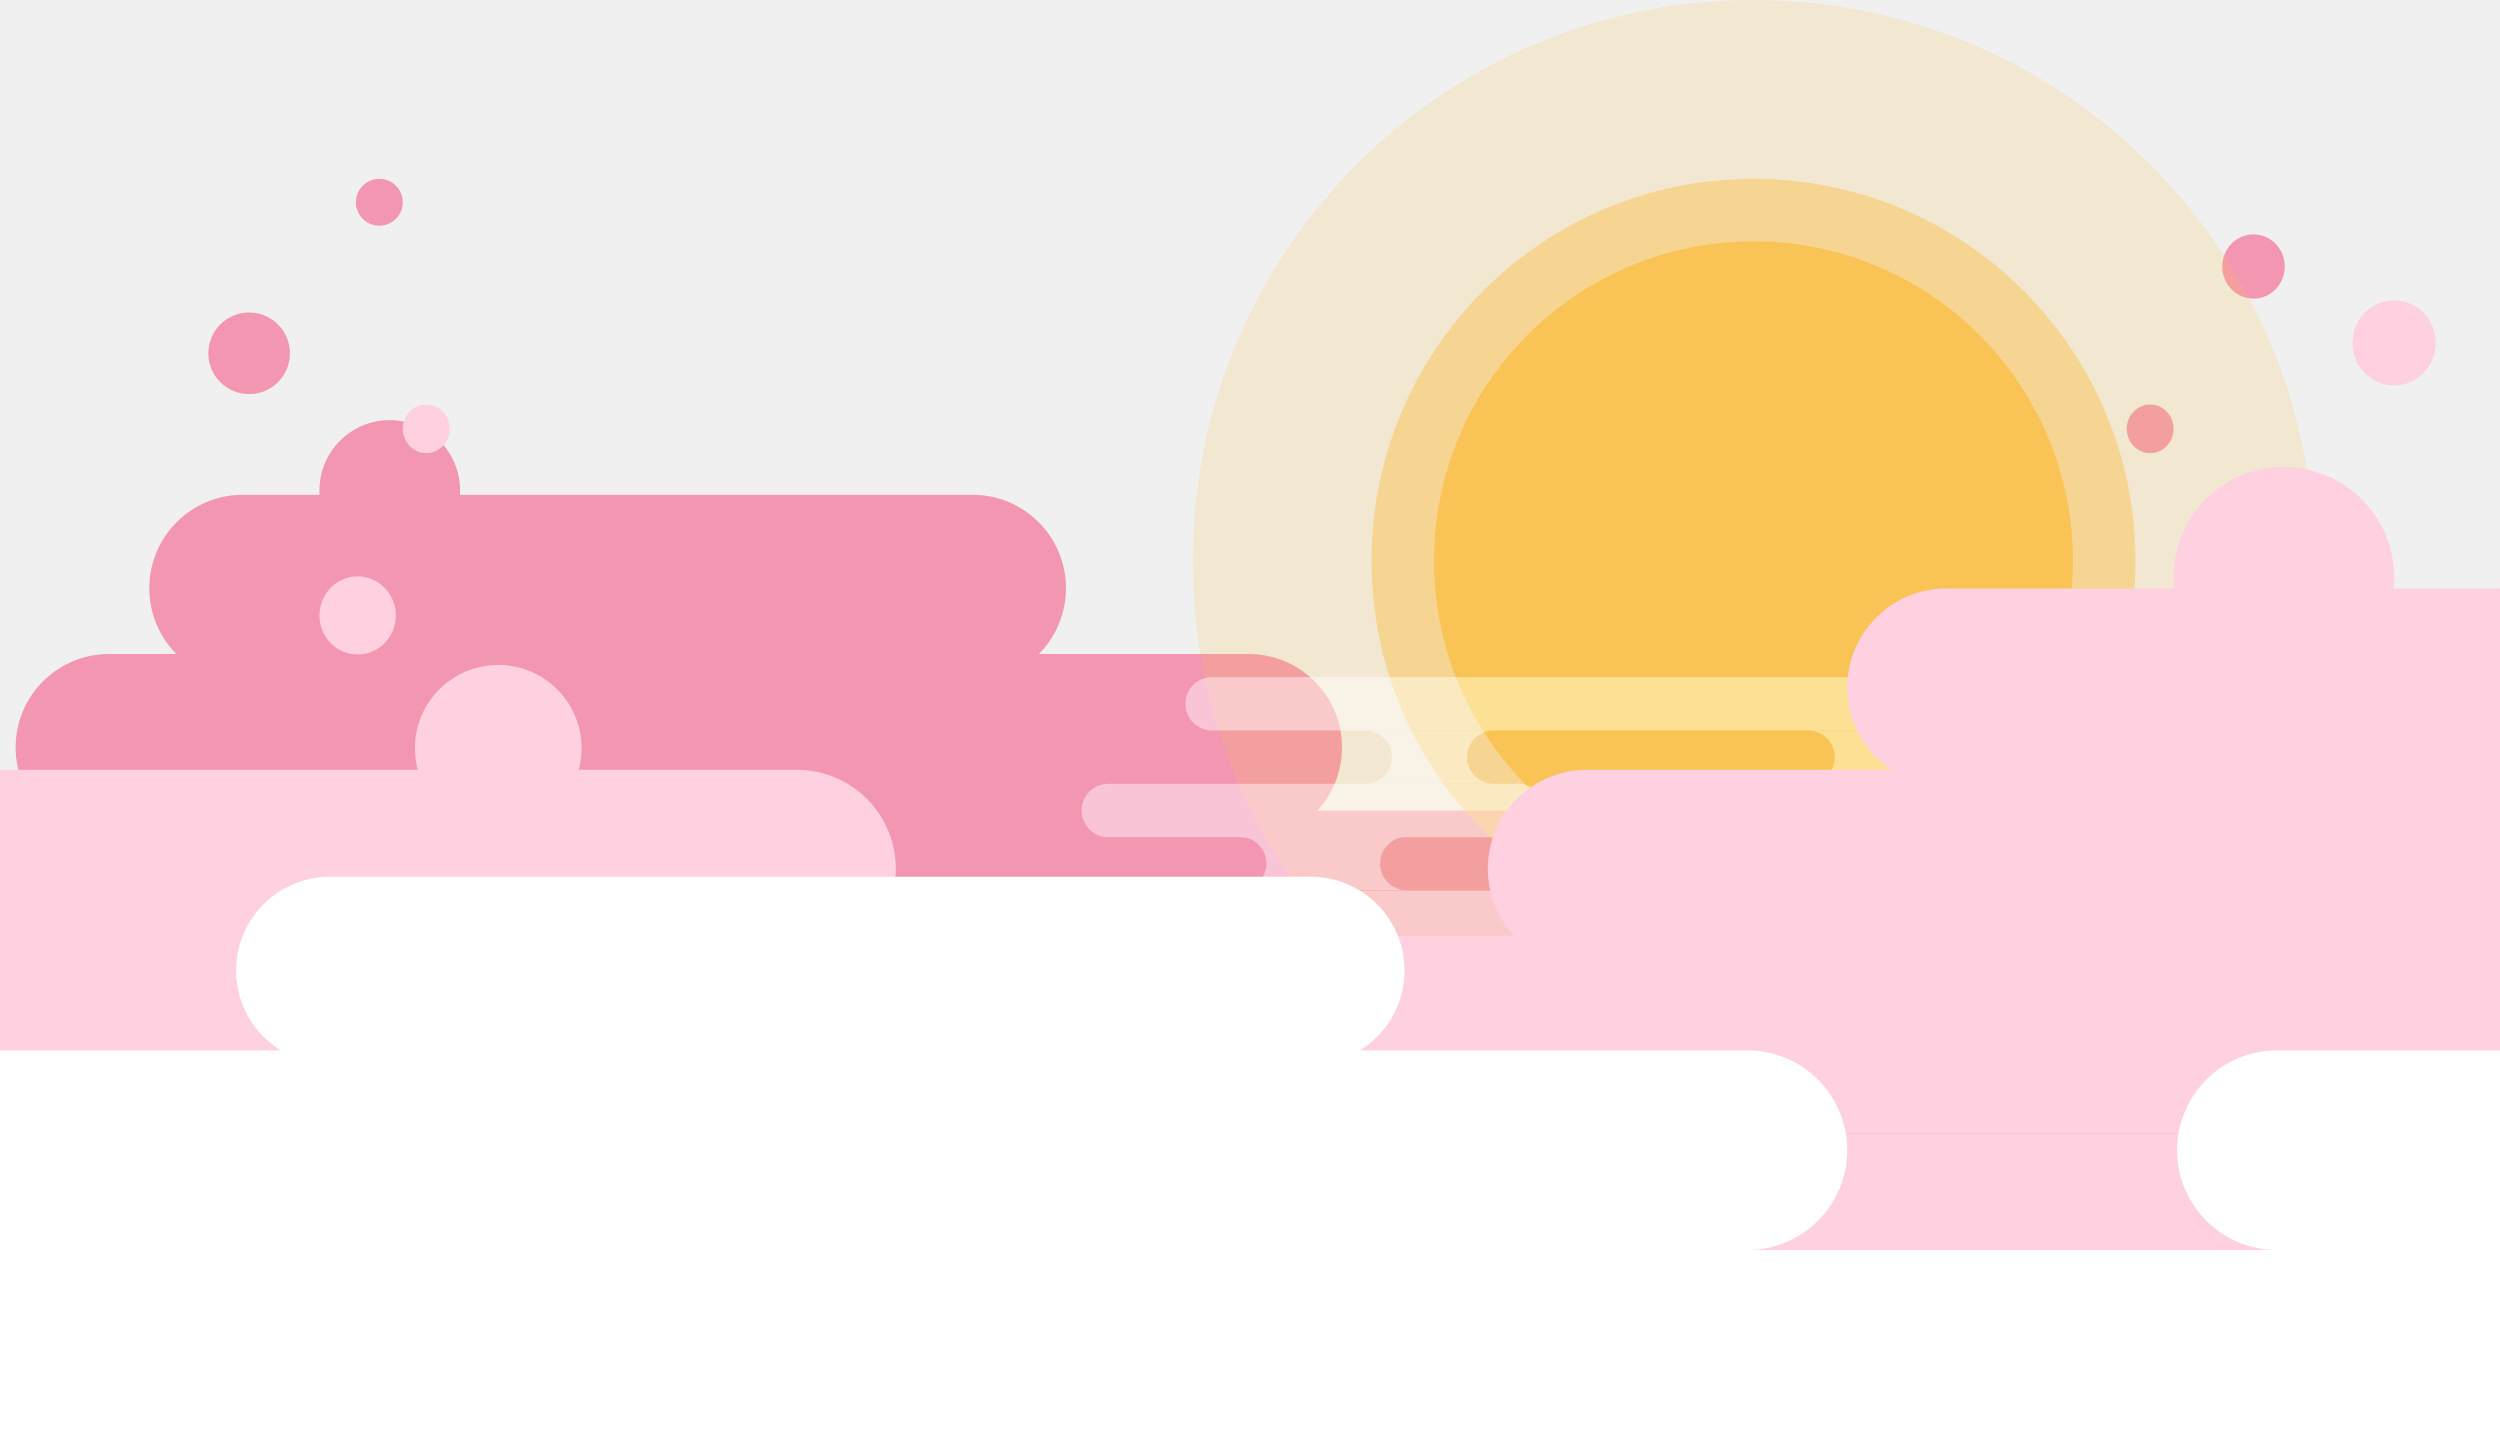
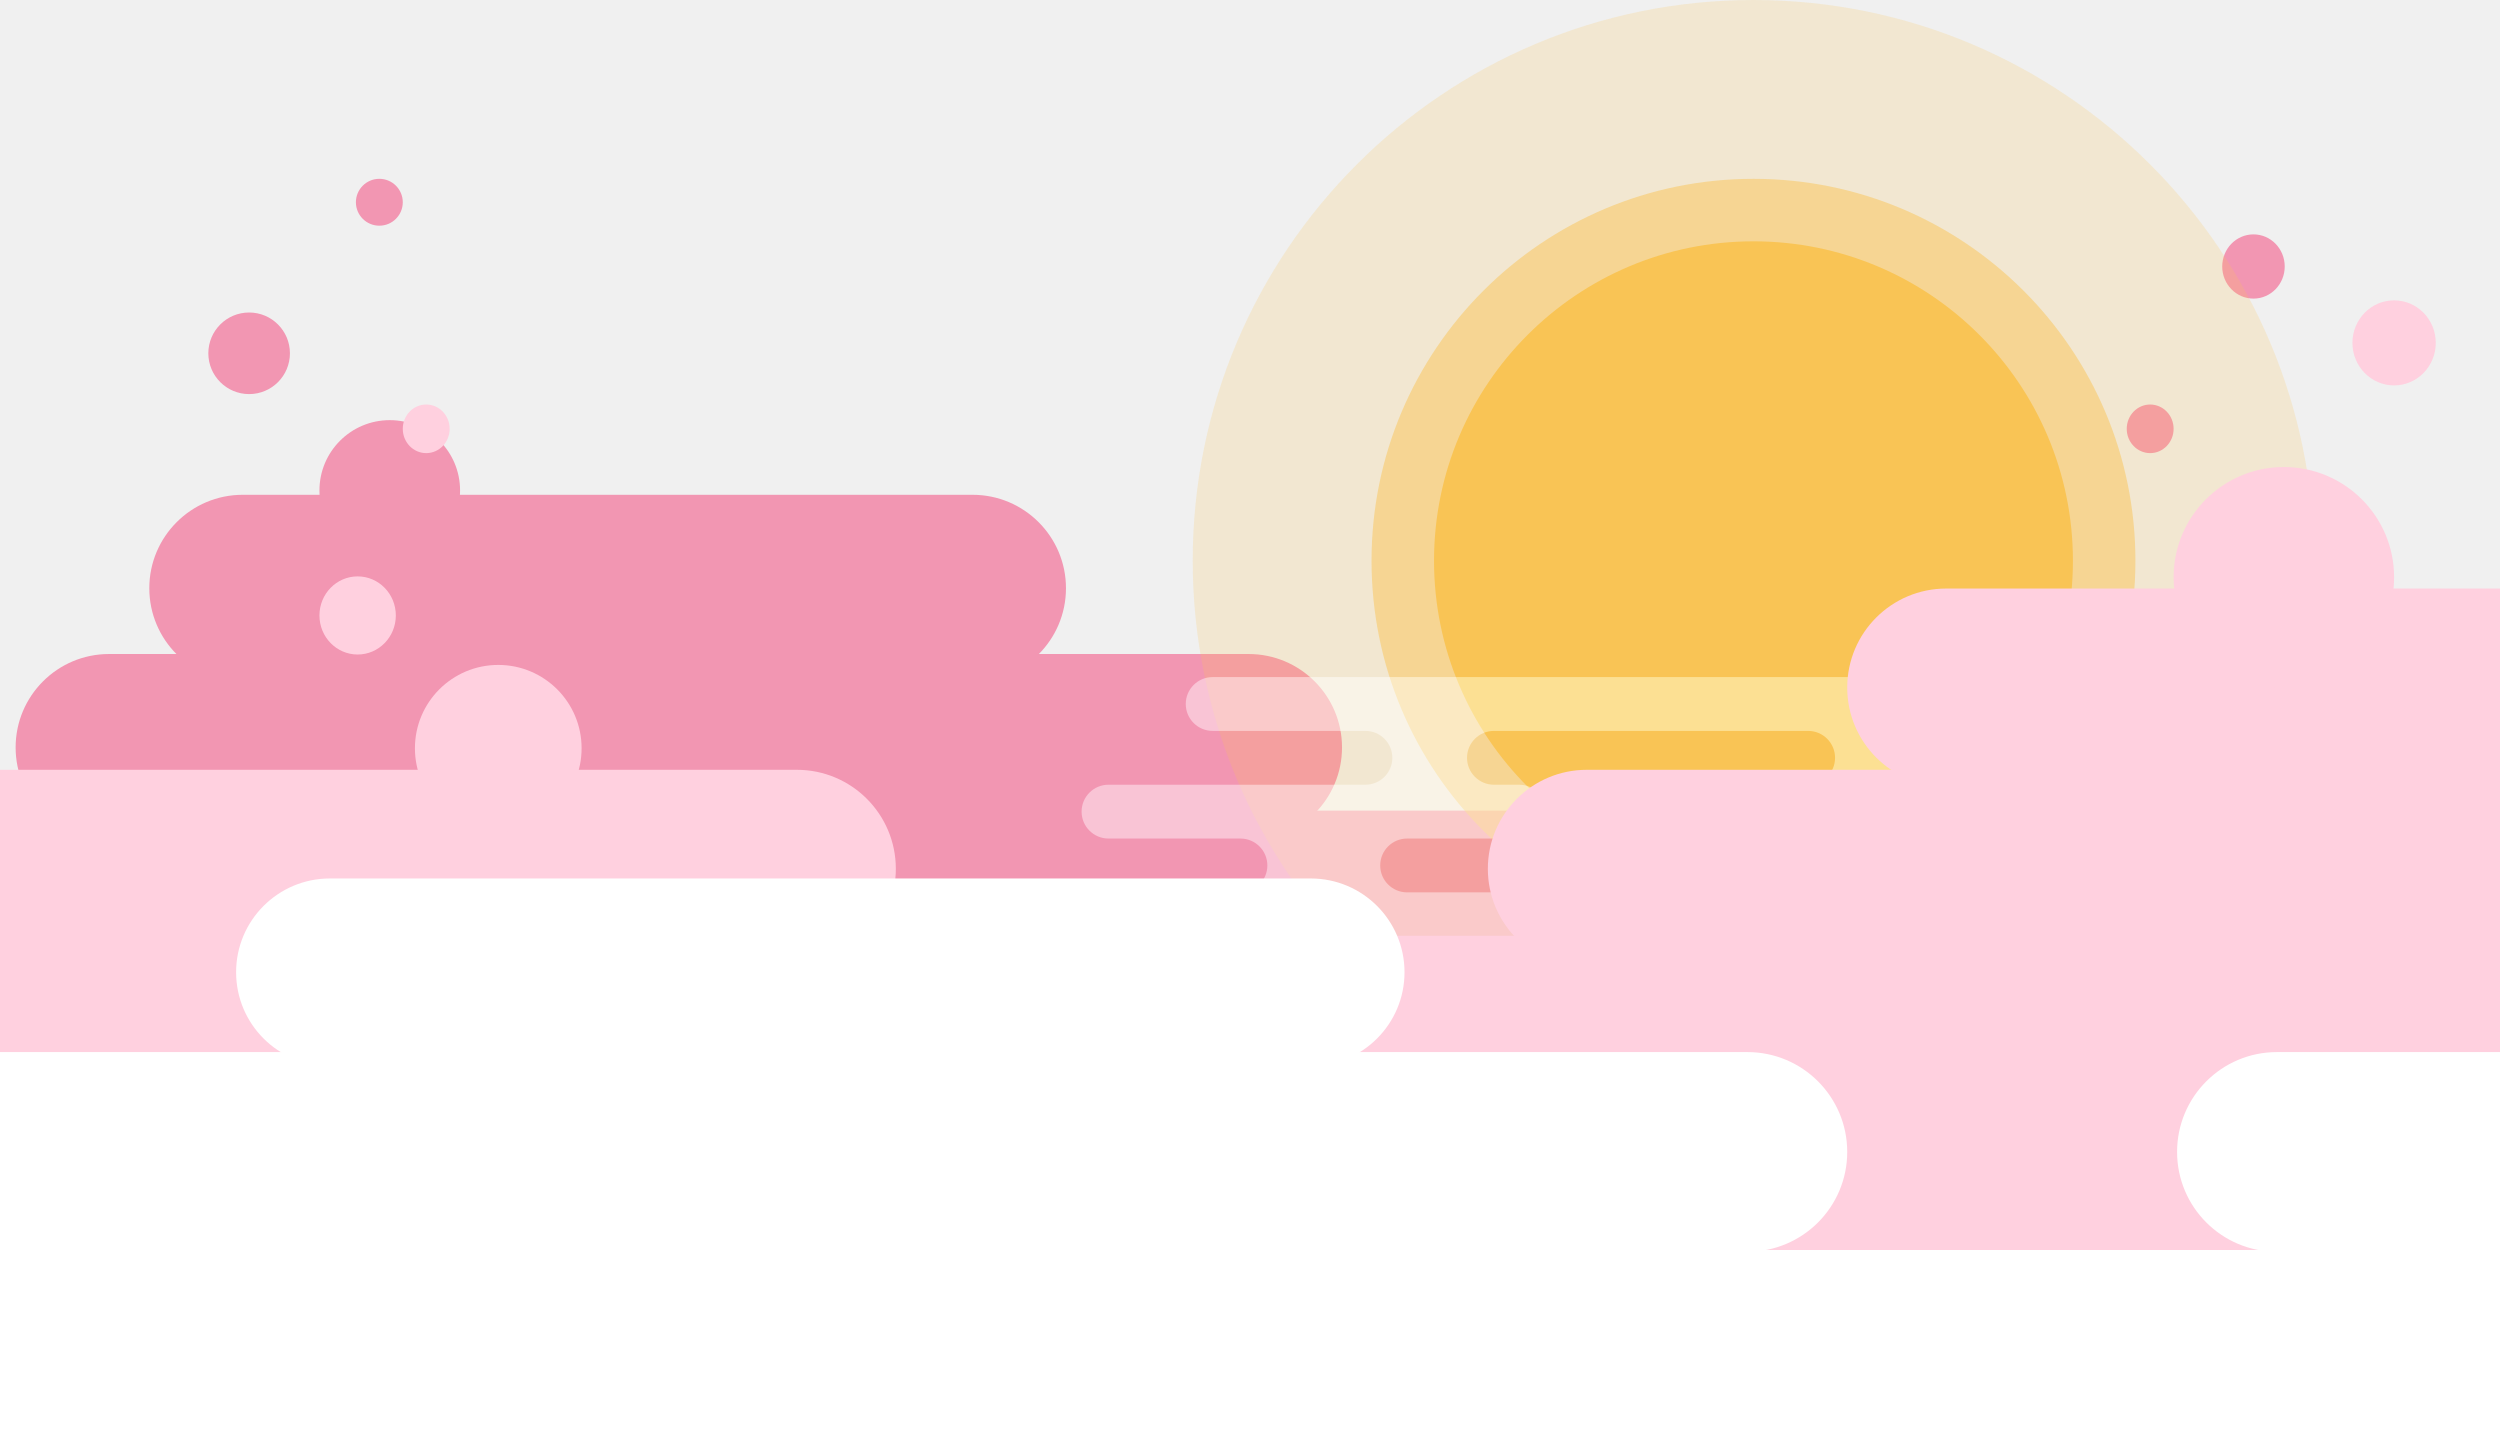
<svg xmlns="http://www.w3.org/2000/svg" width="1440" height="835" viewBox="0 0 1440 835" fill="none">
  <rect x="1604" y="574.532" width="1149" height="107.627" rx="53.813" transform="rotate(-180 1604 574.532)" fill="#F296B2" />
  <rect x="1770" y="667" width="1781" height="92.468" rx="46.234" transform="rotate(-180 1770 667)" fill="#F296B2" />
  <rect x="773" y="484.337" width="764" height="107.627" rx="53.813" transform="rotate(-180 773 484.337)" fill="#F296B2" />
  <rect x="614" y="392.627" width="528" height="107.627" rx="53.813" transform="rotate(-180 614 392.627)" fill="#F296B2" />
  <rect x="265" y="574.532" width="516" height="107.627" rx="53.813" transform="rotate(-180 265 574.532)" fill="#F296B2" />
  <circle cx="224.5" cy="282.5" r="40.5" fill="#F296B2" />
  <circle cx="143.5" cy="203.5" r="23.5" fill="#F296B2" />
  <circle cx="218.5" cy="116.5" r="13.5" fill="#F296B2" />
  <ellipse cx="1298" cy="153.5" rx="18" ry="18.5" fill="#F296B2" />
  <ellipse cx="1238.5" cy="247" rx="13.5" ry="14" fill="#F296B2" />
  <circle opacity="0.2" cx="1010" cy="323" r="323" fill="#F9C455" />
  <circle opacity="0.5" cx="1010" cy="323" r="220" fill="#F9C455" />
  <circle cx="1010" cy="323" r="184" fill="#F9C455" />
  <g style="mix-blend-mode:soft-light">
-     <rect width="507.846" height="30.744" rx="15.372" transform="matrix(-1 0 0 1 1190.63 390)" fill="white" />
-     <rect width="267.018" height="30.744" rx="15.372" transform="matrix(-1 0 0 1 1190.63 451.488)" fill="white" />
-     <rect width="267.018" height="30.744" rx="15.372" transform="matrix(-1 0 0 1 890.018 451.488)" fill="white" />
-     <path fill-rule="evenodd" clip-rule="evenodd" d="M1137.68 451.488H1041.46C1049.95 451.488 1056.83 444.606 1056.83 436.116C1056.83 427.626 1049.95 420.744 1041.46 420.744H1137.68C1129.19 420.744 1122.31 427.626 1122.31 436.116C1122.31 444.606 1129.19 451.488 1137.68 451.488ZM786.399 451.488H860.412C851.922 451.488 845.04 444.606 845.04 436.116C845.04 427.626 851.922 420.744 860.412 420.744H786.399C794.888 420.744 801.771 427.626 801.771 436.116C801.771 444.606 794.888 451.488 786.399 451.488Z" fill="white" />
-     <path fill-rule="evenodd" clip-rule="evenodd" d="M714.064 512.787H810.282C801.792 512.787 794.91 505.904 794.91 497.415C794.91 488.925 801.792 482.043 810.282 482.043H714.064C722.554 482.043 729.436 488.925 729.436 497.415C729.436 505.904 722.554 512.787 714.064 512.787ZM1065.34 512.787H991.33C999.82 512.787 1006.7 505.904 1006.7 497.415C1006.7 488.925 999.82 482.043 991.33 482.043H1065.34C1056.85 482.043 1049.97 488.925 1049.97 497.415C1049.97 505.904 1056.85 512.787 1065.34 512.787Z" fill="white" />
-     <rect width="507.846" height="30.744" rx="15.372" transform="matrix(-1 0 0 1 1190.63 512.976)" fill="white" />
+     <path fill-rule="evenodd" clip-rule="evenodd" d="M1162.5 390H711.5H707H698.5C689.94 390 683 396.94 683 405.5C683 414.06 689.94 421 698.5 421H707H786.5C795.06 421 802 427.94 802 436.5C802 445.06 795.06 452 786.5 452H707H698.5H638.5C629.94 452 623 458.94 623 467.5C623 476.06 629.94 483 638.5 483H707H714.5C723.06 483 730 489.94 730 498.5C730 507.06 723.06 514 714.5 514H707H698.5C689.94 514 683 520.94 683 529.5C683 538.06 689.94 545 698.5 545H707H725.5H1162.5H1168H1175.5C1184.06 545 1191 538.06 1191 529.5C1191 520.94 1184.06 514 1175.5 514H1168H1065.5C1056.94 514 1050 507.06 1050 498.5C1050 489.94 1056.94 483 1065.5 483H1168H1175.5C1184.06 483 1191 476.06 1191 467.5C1191 458.94 1184.06 452 1175.5 452H1168H1137.5C1128.94 452 1122 445.06 1122 436.5C1122 427.94 1128.94 421 1137.5 421H1168H1175.5C1184.06 421 1191 414.06 1191 405.5C1191 396.94 1184.06 390 1175.5 390H1168H1162.5ZM875 452C883.56 452 890.5 458.94 890.5 467.5C890.5 476.06 883.56 483 875 483H810.5C801.939 483 795 489.94 795 498.5C795 507.06 801.939 514 810.5 514H991.5C1000.06 514 1007 507.06 1007 498.5C1007 489.94 1000.06 483 991.5 483H940C931.44 483 924.5 476.06 924.5 467.5C924.5 458.94 931.44 452 940 452H1041.5C1050.06 452 1057 445.06 1057 436.5C1057 427.94 1050.06 421 1041.5 421H860.5C851.939 421 845 427.94 845 436.5C845 445.06 851.939 452 860.5 452H875Z" fill="white" />
  </g>
  <rect x="1751" y="653.02" width="1149" height="114.043" rx="57.021" transform="rotate(-180 1751 653.02)" fill="#FFD0DF" />
-   <rect x="1917" y="751" width="1781" height="97.981" rx="48.99" transform="rotate(-180 1917 751)" fill="#FFD0DF" />
+   <rect x="1440" y="751" width="1440" height="123" transform="rotate(-180 1440 751)" fill="#FFD0DF" />
  <rect x="1530" y="557.448" width="673" height="114.043" rx="57.021" transform="rotate(-180 1530 557.448)" fill="#FFD0DF" />
  <rect x="516" y="557.448" width="673" height="114.043" rx="57.021" transform="rotate(-180 516 557.448)" fill="#FFD0DF" />
  <rect x="1524" y="453.043" width="460" height="114.043" rx="57.021" transform="rotate(-180 1524 453.043)" fill="#FFD0DF" />
  <rect x="412" y="653.02" width="516" height="114.043" rx="57.021" transform="rotate(-180 412 653.02)" fill="#FFD0DF" />
  <circle cx="287" cy="431" r="48" fill="#FFD0DF" />
  <ellipse cx="206" cy="354.5" rx="22" ry="22.5" fill="#FFD0DF" />
  <ellipse cx="245.5" cy="247" rx="13.5" ry="14" fill="#FFD0DF" />
  <circle cx="1315.5" cy="332.5" r="63.5" fill="#FFD0DF" />
  <ellipse cx="1379" cy="197.5" rx="24" ry="24.5" fill="#FFD0DF" />
-   <rect width="516" height="115" rx="57.5" transform="matrix(1 0 0 -1 1254 720)" fill="white" />
-   <rect width="1149" height="115" rx="57.5" transform="matrix(1 0 0 -1 -85 720)" fill="white" />
-   <rect width="673" height="108" rx="54" transform="matrix(1 0 0 -1 136 613)" fill="white" />
  <rect width="1781" height="122" rx="61" transform="matrix(1 0 0 -1 -251 842)" fill="white" />
+   <rect width="516" height="115" rx="57.5" transform="matrix(1 0 0 -1 1254 721)" fill="white" />
+   <rect width="1149" height="115" rx="57.5" transform="matrix(1 0 0 -1 -85 721)" fill="white" />
+   <rect width="673" height="108" rx="54" transform="matrix(1 0 0 -1 136 614)" fill="white" />
</svg>
